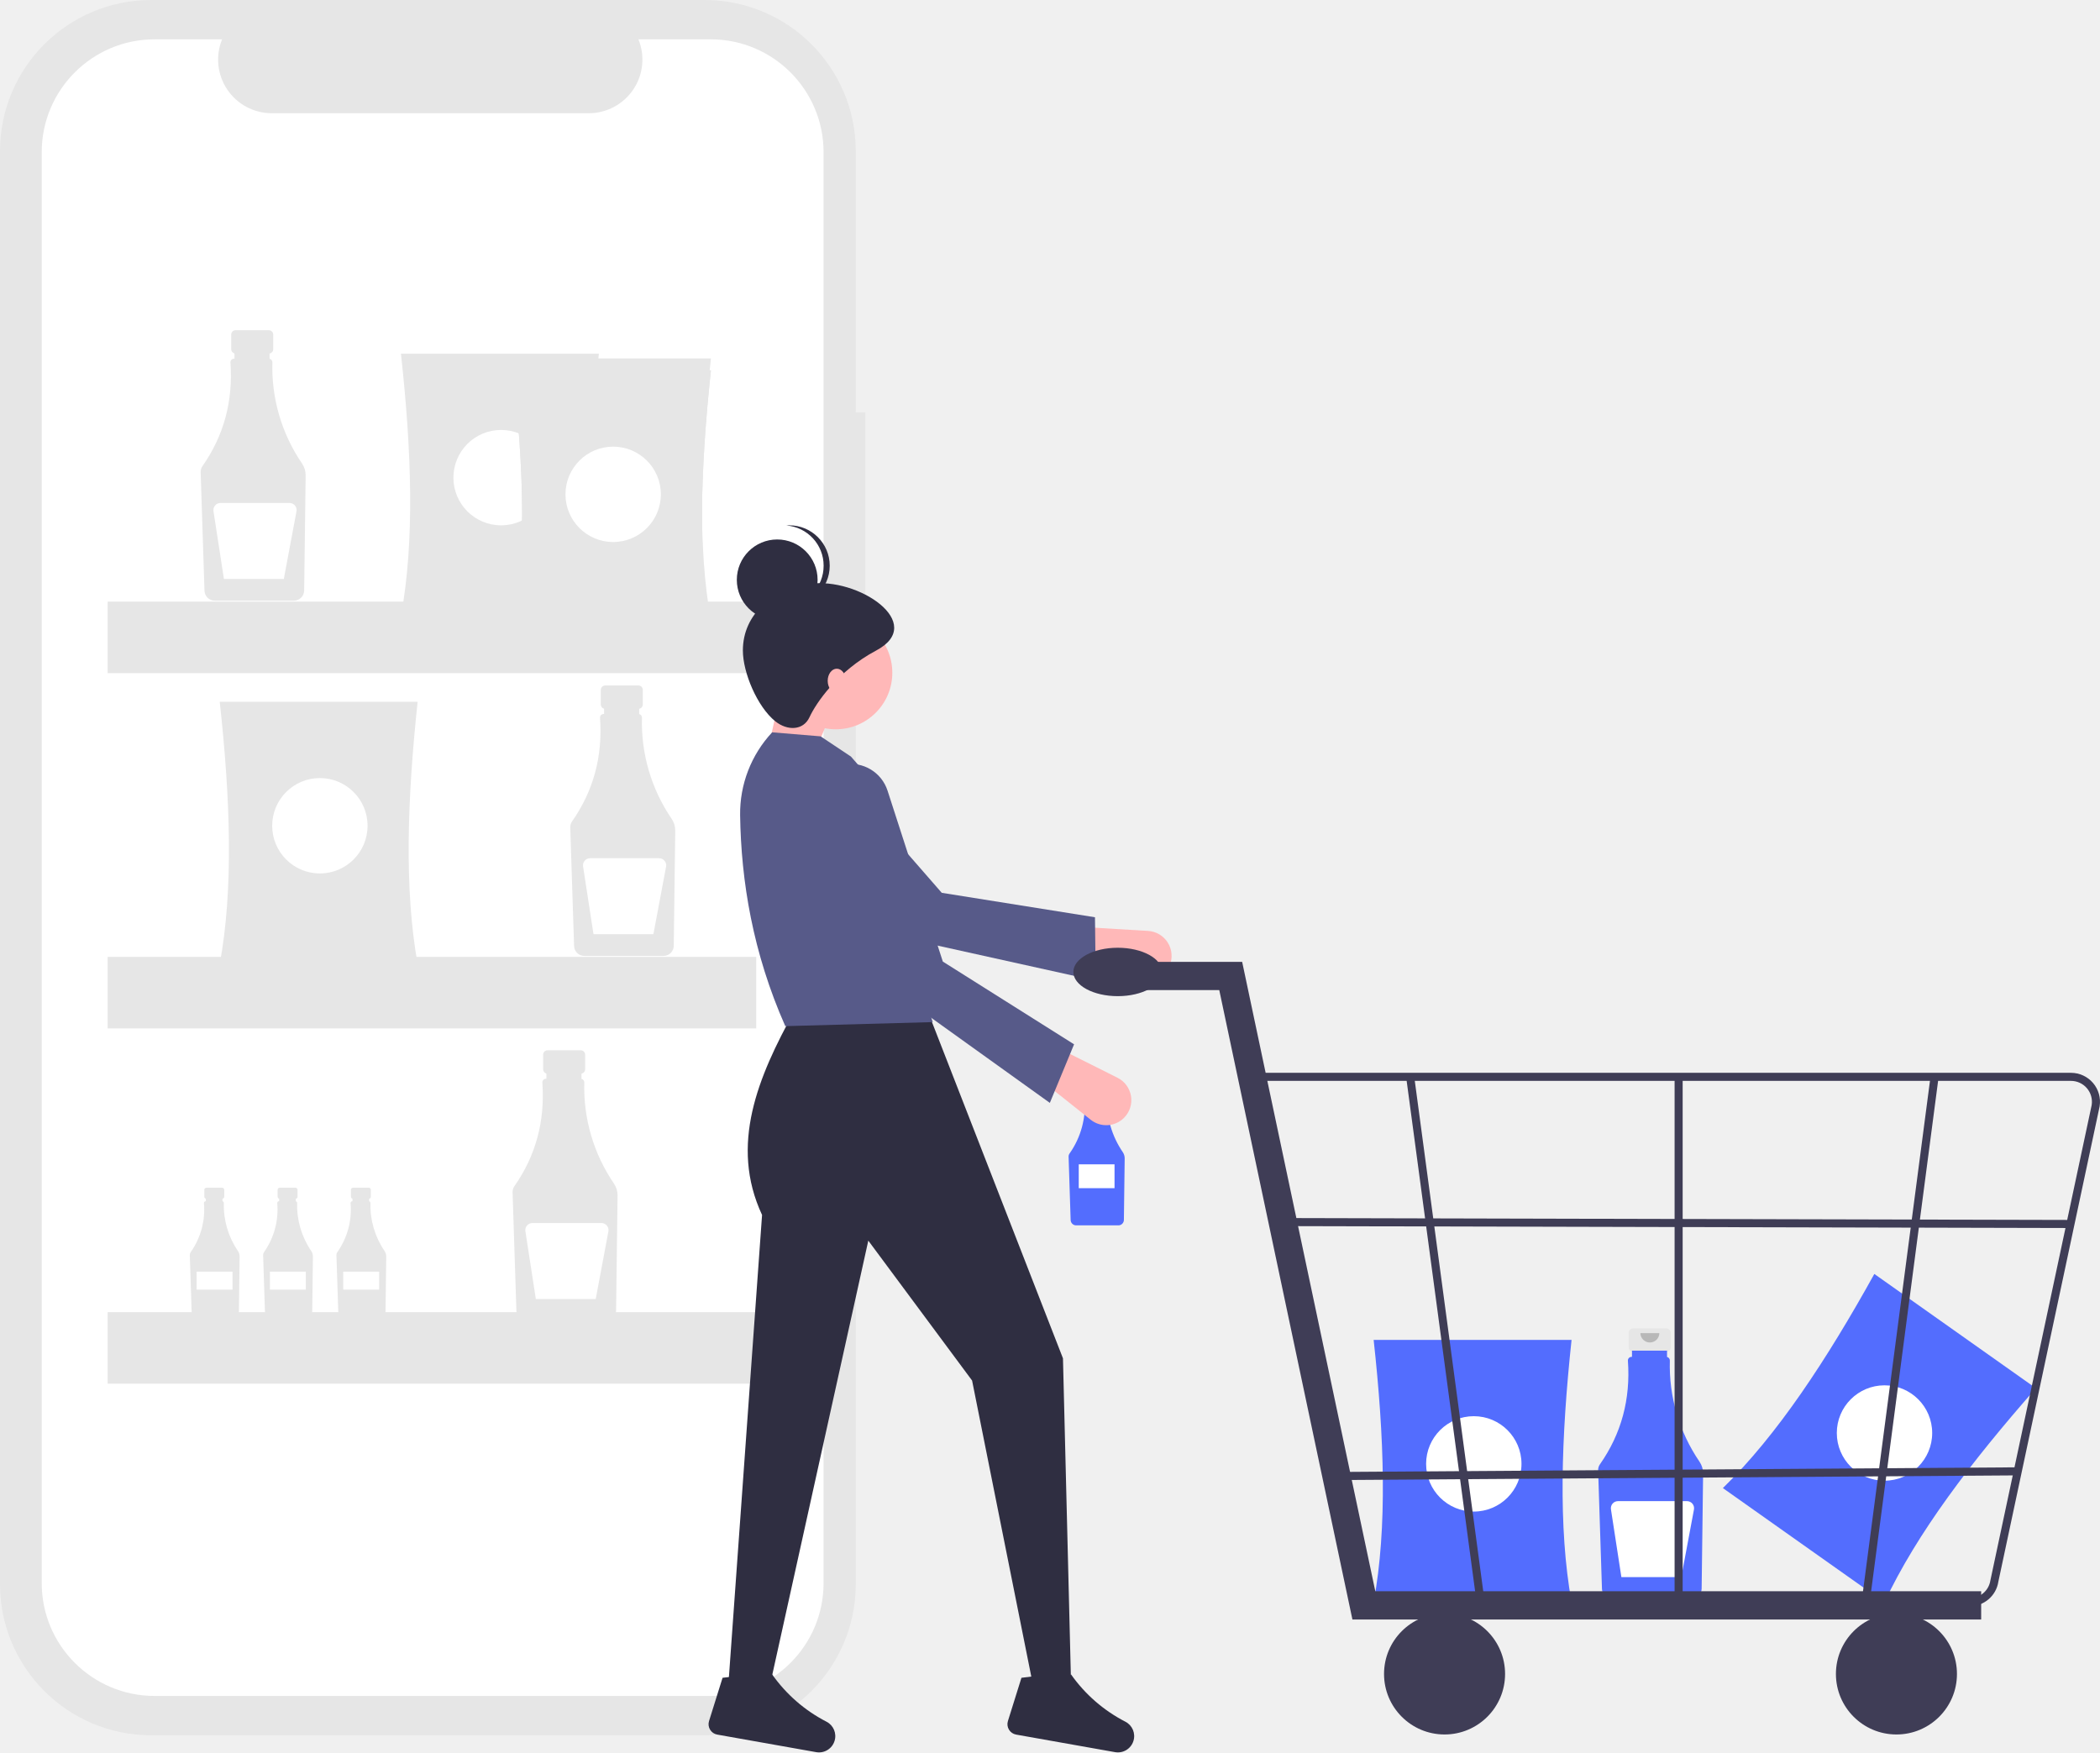
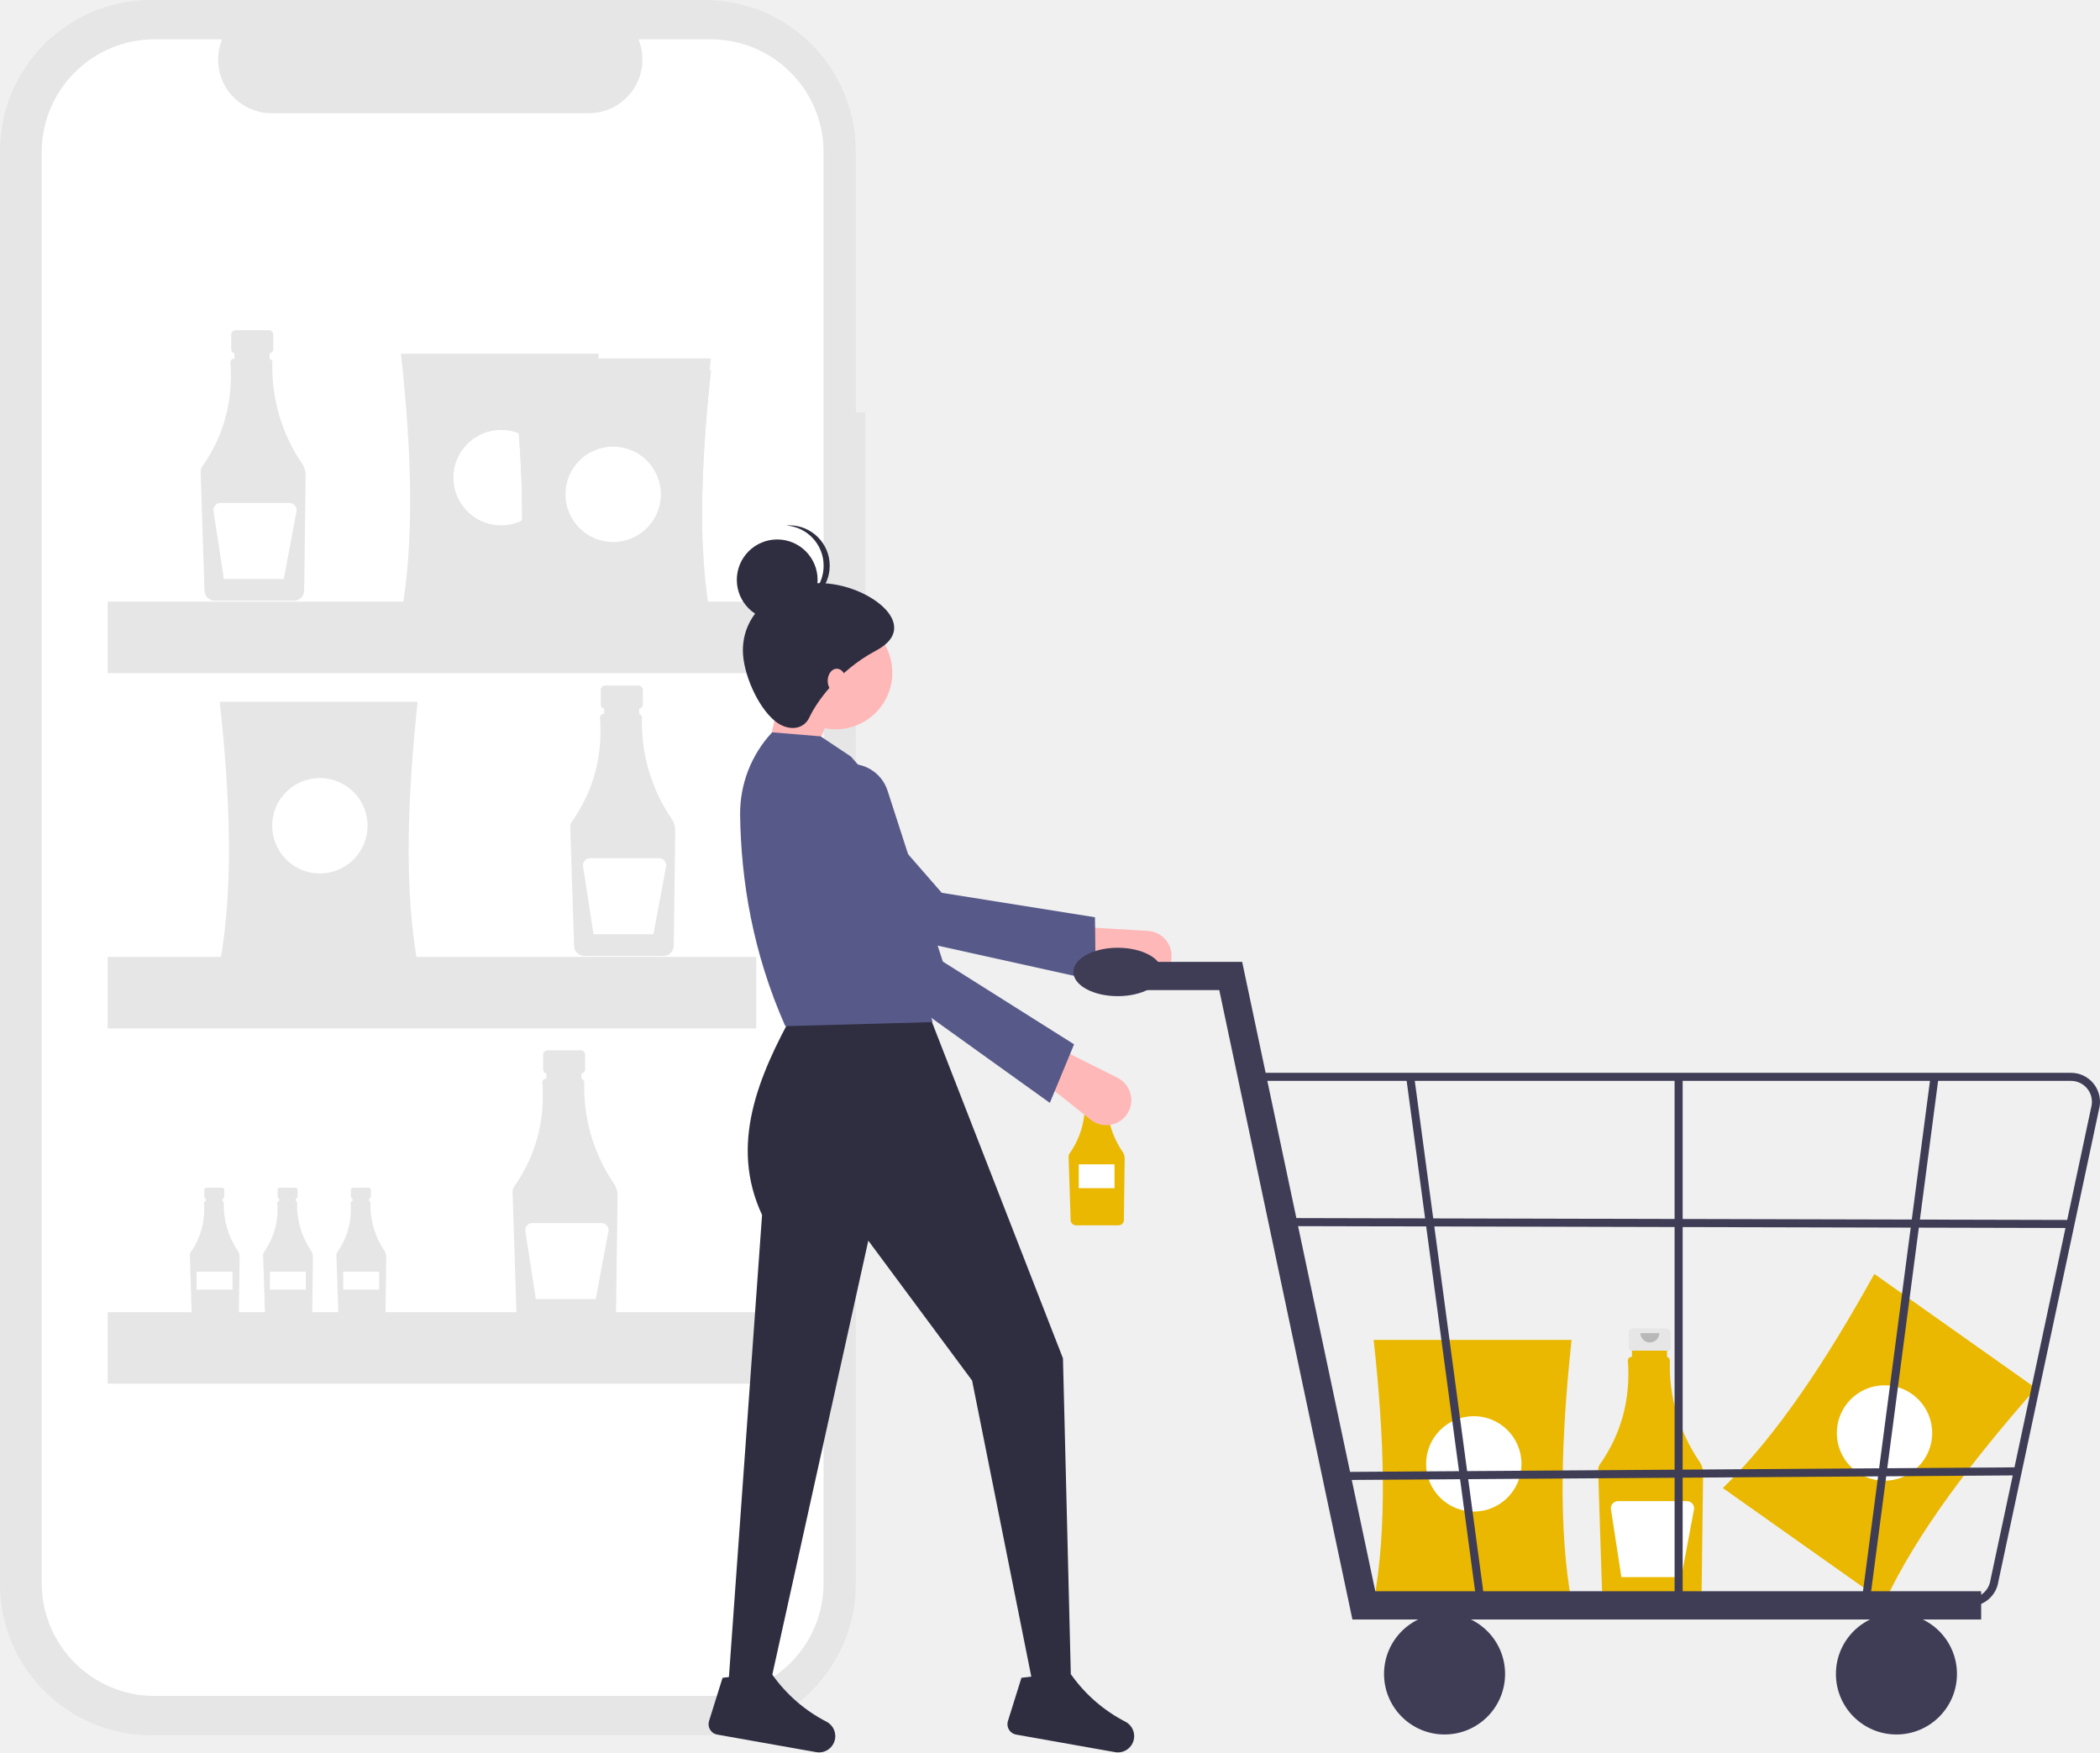
<svg xmlns="http://www.w3.org/2000/svg" data-name="Layer 1" width="888" height="741.048" viewBox="0 0 888 741.048">
  <path d="M521.896,253.856H517.864v-110.453a63.927,63.927,0,0,0-63.927-63.927H219.927A63.927,63.927,0,0,0,156,143.403V749.357A63.927,63.927,0,0,0,219.927,813.284H453.937a63.927,63.927,0,0,0,63.927-63.927V332.478h4.032Z" transform="translate(-156 -79.47583)" fill="#e6e6e6" />
  <path d="M456.516,96.107h-30.546a22.681,22.681,0,0,1-21,31.247H270.91a22.681,22.681,0,0,1-21-31.247h-28.53a47.74,47.74,0,0,0-47.74,47.74V748.912a47.74,47.74,0,0,0,47.74,47.74H456.516a47.74,47.74,0,0,0,47.74-47.74V143.848A47.74,47.74,0,0,0,456.516,96.107Z" transform="translate(-156 -79.47583)" fill="#fff" />
  <path d="M269.672,219.111H255.633a1.861,1.861,0,0,0-1.861,1.861v6.162a1.861,1.861,0,0,0,1.861,1.861h2.327v9.233h9.386v-9.233h2.327a1.861,1.861,0,0,0,1.861-1.861v-6.162A1.861,1.861,0,0,0,269.672,219.111Z" transform="translate(-156 -79.47583)" fill="#e6e6e6" />
  <path d="M283.734,275.507a72.178,72.178,0,0,1-12.557-42.794,1.522,1.522,0,0,0-1.188-1.519v-2.663H255.162v2.626h-.204a1.521,1.521,0,0,0-1.519,1.523q0.0.055.004.111,1.752,24.425-11.833,43.808a4.193,4.193,0,0,0-.759,2.541l1.621,50.151a4.341,4.341,0,0,0,4.304,4.19h33.537a4.343,4.343,0,0,0,4.307-4.264l.625-48.693A8.788,8.788,0,0,0,283.734,275.507Z" transform="translate(-156 -79.47583)" fill="#e6e6e6" />
  <path d="M278.425,292.166H249.234a2.997,2.997,0,0,0-2.962,3.453l4.411,28.673h25.33l5.358-28.577a2.997,2.997,0,0,0-2.946-3.549Z" transform="translate(-156 -79.47583)" fill="#fff" />
  <path d="M425.957,369.345H411.917a1.861,1.861,0,0,0-1.861,1.861v6.162a1.861,1.861,0,0,0,1.861,1.861h2.327v9.233h9.386V379.23h2.327a1.861,1.861,0,0,0,1.861-1.861v-6.162A1.861,1.861,0,0,0,425.957,369.345Z" transform="translate(-156 -79.47583)" fill="#e6e6e6" />
  <path d="M440.019,425.742a72.178,72.178,0,0,1-12.557-42.794,1.522,1.522,0,0,0-1.188-1.519V378.767H411.446v2.626h-.204a1.521,1.521,0,0,0-1.519,1.523q0.0.055.004.111,1.752,24.425-11.833,43.808a4.193,4.193,0,0,0-.759,2.541l1.621,50.151a4.341,4.341,0,0,0,4.304,4.19h33.537a4.343,4.343,0,0,0,4.307-4.264l.625-48.693A8.788,8.788,0,0,0,440.019,425.742Z" transform="translate(-156 -79.47583)" fill="#e6e6e6" />
  <path d="M434.71,442.401H405.518a2.997,2.997,0,0,0-2.962,3.453l4.411,28.673h25.33l5.358-28.577a2.997,2.997,0,0,0-2.946-3.549Z" transform="translate(-156 -79.47583)" fill="#fff" />
  <path d="M249.935,581.733h-6.659a.883.883,0,0,0-.883.883v2.923a.883.883,0,0,0,.883.883h1.104v4.38h4.452v-4.38H249.935a.883.883,0,0,0,.883-.883v-2.923A.883.883,0,0,0,249.935,581.733Z" transform="translate(-156 -79.47583)" fill="#e6e6e6" />
  <path d="M256.605,608.484a34.237,34.237,0,0,1-5.956-20.299.722.722,0,0,0-.564-.721v-1.263H243.052v1.245h-.097a.722.722,0,0,0-.721.723q0,.026.002.053a31.246,31.246,0,0,1-5.613,20.78,1.989,1.989,0,0,0-.36,1.205l.769,23.789a2.059,2.059,0,0,0,2.042,1.988h15.908a2.06,2.06,0,0,0,2.043-2.023l.296-23.097A4.168,4.168,0,0,0,256.605,608.484Z" transform="translate(-156 -79.47583)" fill="#e6e6e6" />
  <rect x="83.137" y="537.753" width="15.179" height="7.59" fill="#fff" />
  <path d="M280.935,581.733h-6.659a.883.883,0,0,0-.883.883v2.923a.883.883,0,0,0,.883.883h1.104v4.38h4.452v-4.38H280.935a.883.883,0,0,0,.883-.883v-2.923A.883.883,0,0,0,280.935,581.733Z" transform="translate(-156 -79.47583)" fill="#e6e6e6" />
  <path d="M287.605,608.484a34.237,34.237,0,0,1-5.956-20.299.722.722,0,0,0-.564-.721v-1.263H274.052v1.245h-.097a.722.722,0,0,0-.721.723q0,.026.002.053a31.246,31.246,0,0,1-5.613,20.78,1.989,1.989,0,0,0-.36,1.205l.769,23.789a2.059,2.059,0,0,0,2.042,1.988h15.908a2.06,2.06,0,0,0,2.043-2.023l.296-23.097A4.168,4.168,0,0,0,287.605,608.484Z" transform="translate(-156 -79.47583)" fill="#e6e6e6" />
  <rect x="114.137" y="537.753" width="15.179" height="7.59" fill="#fff" />
  <path d="M311.935,581.733h-6.659a.883.883,0,0,0-.883.883v2.923a.883.883,0,0,0,.883.883h1.104v4.38h4.452v-4.38H311.935a.883.883,0,0,0,.883-.883v-2.923A.883.883,0,0,0,311.935,581.733Z" transform="translate(-156 -79.47583)" fill="#e6e6e6" />
  <path d="M318.605,608.484a34.237,34.237,0,0,1-5.956-20.299.722.722,0,0,0-.564-.721v-1.263H305.052v1.245h-.097a.722.722,0,0,0-.721.723q0,.026.002.053a31.246,31.246,0,0,1-5.613,20.78,1.989,1.989,0,0,0-.36,1.205l.769,23.789a2.059,2.059,0,0,0,2.042,1.988h15.908a2.06,2.06,0,0,0,2.043-2.023l.296-23.097A4.168,4.168,0,0,0,318.605,608.484Z" transform="translate(-156 -79.47583)" fill="#e6e6e6" />
  <rect x="145.137" y="537.753" width="15.179" height="7.59" fill="#fff" />
  <path d="M401.567,523.613H387.528a1.861,1.861,0,0,0-1.861,1.861v6.162a1.861,1.861,0,0,0,1.861,1.861h2.327v9.233h9.386v-9.233h2.327a1.861,1.861,0,0,0,1.861-1.861v-6.162A1.861,1.861,0,0,0,401.567,523.613Z" transform="translate(-156 -79.47583)" fill="#e6e6e6" />
  <path d="M415.629,580.01a72.178,72.178,0,0,1-12.557-42.794,1.522,1.522,0,0,0-1.188-1.519v-2.663H387.057v2.626h-.204a1.521,1.521,0,0,0-1.519,1.523q0.0.055.004.111,1.752,24.425-11.833,43.808a4.193,4.193,0,0,0-.759,2.541l1.621,50.151a4.341,4.341,0,0,0,4.304,4.19h33.537a4.343,4.343,0,0,0,4.307-4.264l.625-48.693A8.788,8.788,0,0,0,415.629,580.01Z" transform="translate(-156 -79.47583)" fill="#e6e6e6" />
  <path d="M410.32,596.668H381.129a2.997,2.997,0,0,0-2.962,3.453l4.411,28.673h25.33l5.358-28.577a2.997,2.997,0,0,0-2.946-3.549Z" transform="translate(-156 -79.47583)" fill="#fff" />
  <path d="M409.232,339.938H325.544c5.851-31.633,4.505-69.832,0-110.911h83.688C404.847,270.107,403.536,308.305,409.232,339.938Z" transform="translate(-156 -79.47583)" fill="#e6e6e6" />
  <circle cx="211.892" cy="201.982" r="20.166" fill="#fff" />
  <path d="M332.602,487.148H248.914c5.851-31.633,4.505-69.832,0-110.911H332.602C328.217,417.316,326.907,455.515,332.602,487.148Z" transform="translate(-156 -79.47583)" fill="#e6e6e6" />
  <circle cx="135.262" cy="349.192" r="20.166" fill="#fff" />
  <path d="M456.621,346.996H372.933c5.851-31.633,4.505-69.832,0-110.911h83.688C452.236,277.165,450.926,315.363,456.621,346.996Z" transform="translate(-156 -79.47583)" fill="#e6e6e6" />
  <circle cx="259.281" cy="209.04" r="20.166" fill="#fff" />
  <path d="M456.621,341.955H372.933c5.851-31.633,4.505-69.832,0-110.911h83.688C452.236,272.123,450.926,310.322,456.621,341.955Z" transform="translate(-156 -79.47583)" fill="#e6e6e6" />
  <circle cx="259.281" cy="203.998" r="20.166" fill="#fff" />
  <path d="M456.621,346.996H372.933c5.851-31.633,4.505-69.832,0-110.911h83.688C452.236,277.165,450.926,315.363,456.621,346.996Z" transform="translate(-156 -79.47583)" fill="#e6e6e6" />
  <circle cx="259.281" cy="209.04" r="20.166" fill="#fff" />
  <rect x="45.525" y="254.413" width="274.254" height="30.249" fill="#e6e6e6" />
  <rect x="45.525" y="404.647" width="274.254" height="30.249" fill="#e6e6e6" />
  <rect x="45.525" y="554.882" width="274.254" height="30.249" fill="#e6e6e6" />
-   <path d="M952.855,757.075l-68.325-48.326c23.044-22.448,44.002-54.411,64.046-90.551l68.325,48.326C989.599,697.53,966.471,727.96,952.855,757.075Z" transform="translate(-156 -79.47583)" fill="#536dfe" />
+   <path d="M952.855,757.075l-68.325-48.326c23.044-22.448,44.002-54.411,64.046-90.551l68.325,48.326C989.599,697.53,966.471,727.96,952.855,757.075Z" transform="translate(-156 -79.47583)" fill="#eab800" />
  <circle cx="796.873" cy="605.982" r="20.166" fill="#fff" />
  <path d="M623.262,536.554h-7.5a.994.994,0,0,0-.994.994v3.292a.994.994,0,0,0,.994.994h1.243v4.932h5.014v-4.932h1.243a.994.994,0,0,0,.994-.994v-3.292A.994.994,0,0,0,623.262,536.554Z" transform="translate(-156 -79.47583)" fill="#e6e6e6" />
-   <path d="M630.774,566.682a38.558,38.558,0,0,1-6.708-22.861.813.813,0,0,0-.635-.812v-1.422h-7.921v1.403h-.109a.813.813,0,0,0-.812.814q0,.03.002.059a35.189,35.189,0,0,1-6.322,23.403,2.24,2.24,0,0,0-.405,1.357l.866,26.792a2.319,2.319,0,0,0,2.299,2.238h17.916a2.32,2.32,0,0,0,2.301-2.278l.334-26.012A4.695,4.695,0,0,0,630.774,566.682Z" transform="translate(-156 -79.47583)" fill="#536dfe" />
+   <path d="M630.774,566.682a38.558,38.558,0,0,1-6.708-22.861.813.813,0,0,0-.635-.812v-1.422h-7.921v1.403h-.109a.813.813,0,0,0-.812.814q0,.03.002.059a35.189,35.189,0,0,1-6.322,23.403,2.24,2.24,0,0,0-.405,1.357l.866,26.792a2.319,2.319,0,0,0,2.299,2.238h17.916a2.32,2.32,0,0,0,2.301-2.278l.334-26.012A4.695,4.695,0,0,0,630.774,566.682Z" transform="translate(-156 -79.47583)" fill="#eab800" />
  <path d="M621.699,537.627a2.145,2.145,0,0,1-4.291,0" transform="translate(-156 -79.47583)" opacity="0.2" style="isolation:isolate" />
  <rect x="456.161" y="492.368" width="15.124" height="10.083" fill="#fff" />
  <path d="M860.602,641.218H846.563a1.861,1.861,0,0,0-1.861,1.861v6.162a1.861,1.861,0,0,0,1.861,1.861h2.327v9.233h9.386v-9.233h2.327a1.861,1.861,0,0,0,1.861-1.861V643.079A1.861,1.861,0,0,0,860.602,641.218Z" transform="translate(-156 -79.47583)" fill="#e6e6e6" />
-   <path d="M874.664,697.615a72.178,72.178,0,0,1-12.557-42.794,1.522,1.522,0,0,0-1.188-1.519v-2.663H846.092v2.626h-.204a1.521,1.521,0,0,0-1.519,1.523q0.0.055.004.111,1.752,24.425-11.833,43.808a4.193,4.193,0,0,0-.759,2.541l1.621,50.151a4.341,4.341,0,0,0,4.304,4.19h33.537a4.343,4.343,0,0,0,4.307-4.264l.625-48.693A8.788,8.788,0,0,0,874.664,697.615Z" transform="translate(-156 -79.47583)" fill="#536dfe" />
+   <path d="M874.664,697.615a72.178,72.178,0,0,1-12.557-42.794,1.522,1.522,0,0,0-1.188-1.519v-2.663H846.092v2.626h-.204a1.521,1.521,0,0,0-1.519,1.523q0.0.055.004.111,1.752,24.425-11.833,43.808a4.193,4.193,0,0,0-.759,2.541l1.621,50.151a4.341,4.341,0,0,0,4.304,4.19h33.537a4.343,4.343,0,0,0,4.307-4.264l.625-48.693A8.788,8.788,0,0,0,874.664,697.615Z" transform="translate(-156 -79.47583)" fill="#eab800" />
  <path d="M857.676,643.226a4.016,4.016,0,0,1-8.031,0" transform="translate(-156 -79.47583)" opacity="0.2" style="isolation:isolate" />
  <path d="M869.355,714.273H840.164a2.997,2.997,0,0,0-2.962,3.453l4.411,28.673h25.33l5.358-28.577a2.997,2.997,0,0,0-2.946-3.549Z" transform="translate(-156 -79.47583)" fill="#fff" />
-   <path d="M820.546,756.996H736.858c5.851-31.633,4.505-69.832,0-110.911H820.546C816.161,687.164,814.851,725.362,820.546,756.996Z" transform="translate(-156 -79.47583)" fill="#536dfe" />
+   <path d="M820.546,756.996H736.858c5.851-31.633,4.505-69.832,0-110.911H820.546C816.161,687.164,814.851,725.362,820.546,756.996Z" transform="translate(-156 -79.47583)" fill="#eab800" />
  <circle cx="623.206" cy="619.039" r="20.166" fill="#fff" />
  <polygon points="322.243 328.466 341.03 326.758 352.986 297.724 331.637 285.768 322.243 328.466" fill="#ffb8b8" />
  <path d="M650.66,487.65v0a10.593,10.593,0,0,0-9.202-14.517l-29.17-1.739-4.295,14.282,30.029,8.247A10.593,10.593,0,0,0,650.66,487.65Z" transform="translate(-156 -79.47583)" fill="#ffb8b8" />
  <path d="M619.339,494.163l-.321-26.8-64.793-10.339L504.31,399.777a16.338,16.338,0,0,0-21.294-2.912l0,0a16.338,16.338,0,0,0-2.846,24.922l41.18,50.678Z" transform="translate(-156 -79.47583)" fill="#575a89" />
  <path d="M463.726,795.643h17.079L523.168,604.109l43.887,59.169,25.619,128.095h16.225l-3.416-137.488-57.216-146.882H491.906c-15.402,27.874-27.485,56.608-13.663,86.251Z" transform="translate(-156 -79.47583)" fill="#2f2e41" />
  <path d="M582.204,807.276a4.457,4.457,0,0,0,3.476,5.718l41.793,7.417a6.876,6.876,0,0,0,7.801-4.713h0a6.834,6.834,0,0,0-3.342-8.126,63.902,63.902,0,0,1-23.048-20.038c-4.593,4.277-9.727,3.875-15.179.723l-5.782.723Z" transform="translate(-156 -79.47583)" fill="#2f2e41" />
  <path d="M455.818,807.276a4.457,4.457,0,0,0,3.476,5.718l41.793,7.417a6.876,6.876,0,0,0,7.801-4.713h0a6.834,6.834,0,0,0-3.342-8.126,63.902,63.902,0,0,1-23.048-20.038c-4.593,4.277-9.727,3.875-15.179.723l-5.782.723Z" transform="translate(-156 -79.47583)" fill="#2f2e41" />
  <circle cx="353.413" cy="284.487" r="23.911" fill="#ffb8b8" />
  <path d="M488.064,513.407,550.403,511.699l-18.308-57.62c11.377-18.239-.073-36.46-16.278-54.677l-12.809-8.54-20.495-1.708h0a50.314,50.314,0,0,0-13.549,35.05C469.369,452.032,474.297,482.324,488.064,513.407Z" transform="translate(-156 -79.47583)" fill="#575a89" />
  <path d="M631.291,552.192h0a10.593,10.593,0,0,0-2.749-16.966L602.409,522.151l-9.567,11.441,24.363,19.395A10.593,10.593,0,0,0,631.291,552.192Z" transform="translate(-156 -79.47583)" fill="#ffb8b8" />
  <path d="M599.933,545.858l10.248-24.765-55.502-34.994-23.37-72.268a16.338,16.338,0,0,0-18.432-11.054h0a16.338,16.338,0,0,0-12.421,21.793l17.923,62.791Z" transform="translate(-156 -79.47583)" fill="#575a89" />
  <path d="M470.13,354.569c0,9.304,6.042,23.712,13.663,29.889,5.128,4.156,11.905,3.981,14.517-1.708,2.68-5.836,11.919-19.552,28.181-28.181,21.678-11.503-7.688-31.182-28.181-28.181C482.911,328.643,470.13,339.005,470.13,354.569Z" transform="translate(-156 -79.47583)" fill="#2f2e41" />
  <circle cx="328.648" cy="245.205" r="17.079" fill="#2f2e41" />
  <path d="M504.289,318.703a17.069,17.069,0,0,0-15.798-17.015c.424-.032.849-.065,1.281-.065a17.079,17.079,0,0,1,0,34.159c-.432,0-.857-.033-1.281-.065A17.069,17.069,0,0,0,504.289,318.703Z" transform="translate(-156 -79.47583)" fill="#2f2e41" />
  <ellipse cx="353.84" cy="287.903" rx="3.843" ry="5.124" fill="#ffb8b8" />
  <polygon points="837.751 684.845 571.879 684.845 515.578 418.694 467.529 418.694 467.529 406.752 525.258 406.752 581.559 672.902 837.751 672.902 837.751 684.845" fill="#3f3d56" />
  <circle cx="610.841" cy="707.877" r="25.591" fill="#3f3d56" />
  <circle cx="801.923" cy="707.877" r="25.591" fill="#3f3d56" />
  <path d="M988.903,758.697H730.225L684.584,533.145h347.151a12.265,12.265,0,0,1,12.116,14.167l-42.833,201.025A12.204,12.204,0,0,1,988.903,758.697Zm-255.869-3.412H988.903a8.806,8.806,0,0,0,8.742-7.477l42.833-201.025a8.85,8.85,0,0,0-8.744-10.225H688.726Z" transform="translate(-156 -79.47583)" fill="#3f3d56" />
  <polygon points="624.513 678.499 594.623 455.653 597.989 455.097 627.879 677.943 624.513 678.499" fill="#3f3d56" />
  <polygon points="790.712 676.788 787.343 676.242 816.36 455.102 819.729 455.648 790.712 676.788" fill="#3f3d56" />
  <rect x="708.115" y="455.375" width="3.412" height="222.846" fill="#3f3d56" />
  <rect x="865.451" y="431.522" width="3.412" height="330.296" transform="translate(112.3889 1382.904) rotate(-89.86127)" fill="#3f3d56" />
  <rect x="718.838" y="700.962" width="290.178" height="3.412" transform="translate(-160.7831 -73.5538) rotate(-0.39166)" fill="#3f3d56" />
  <ellipse cx="472.648" cy="411.017" rx="18.767" ry="10.237" fill="#3f3d56" />
</svg>
